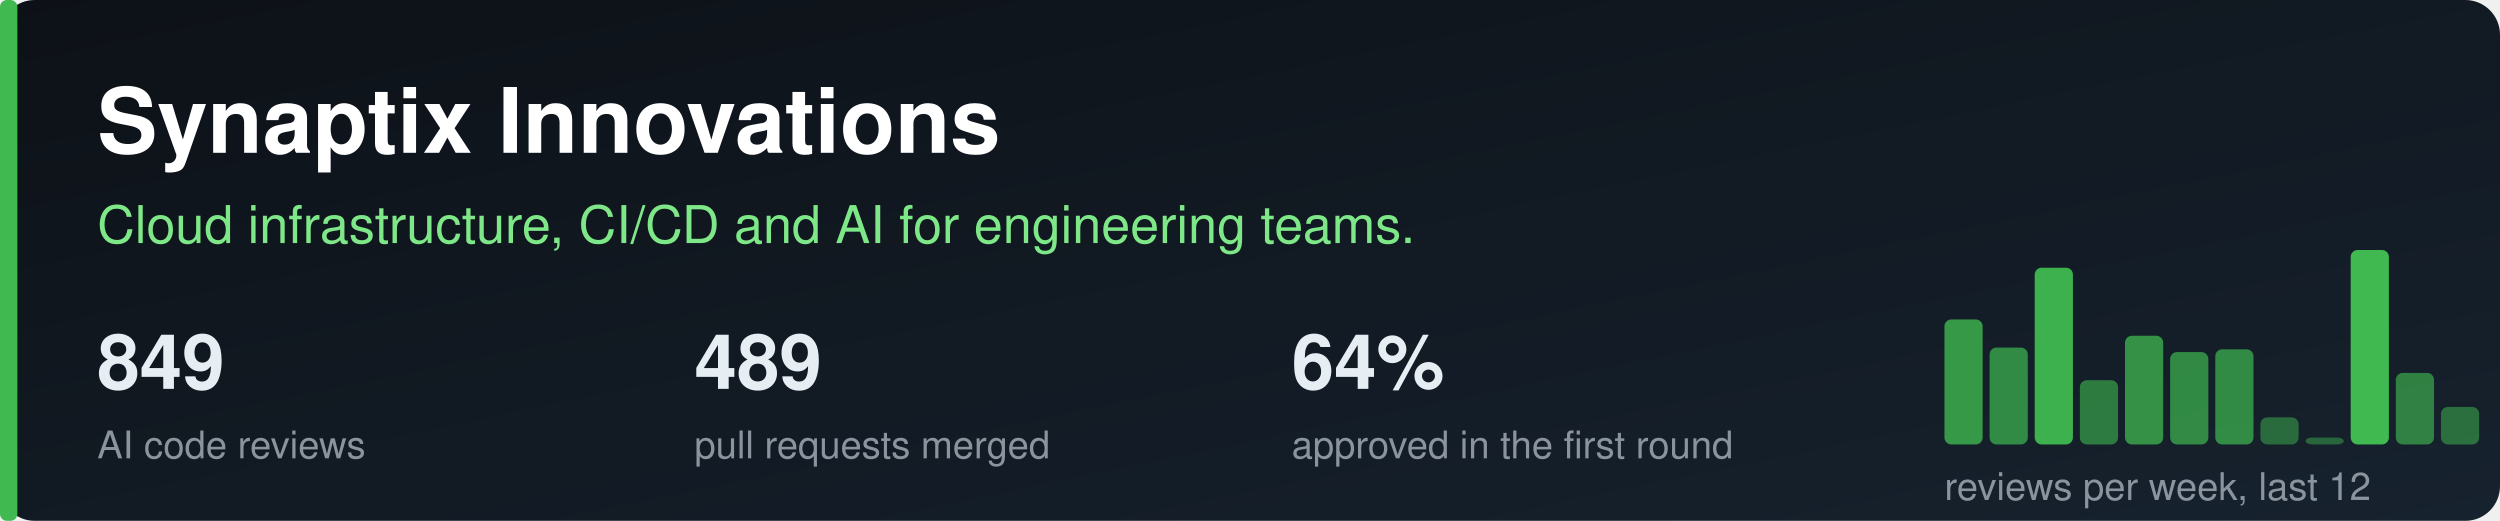
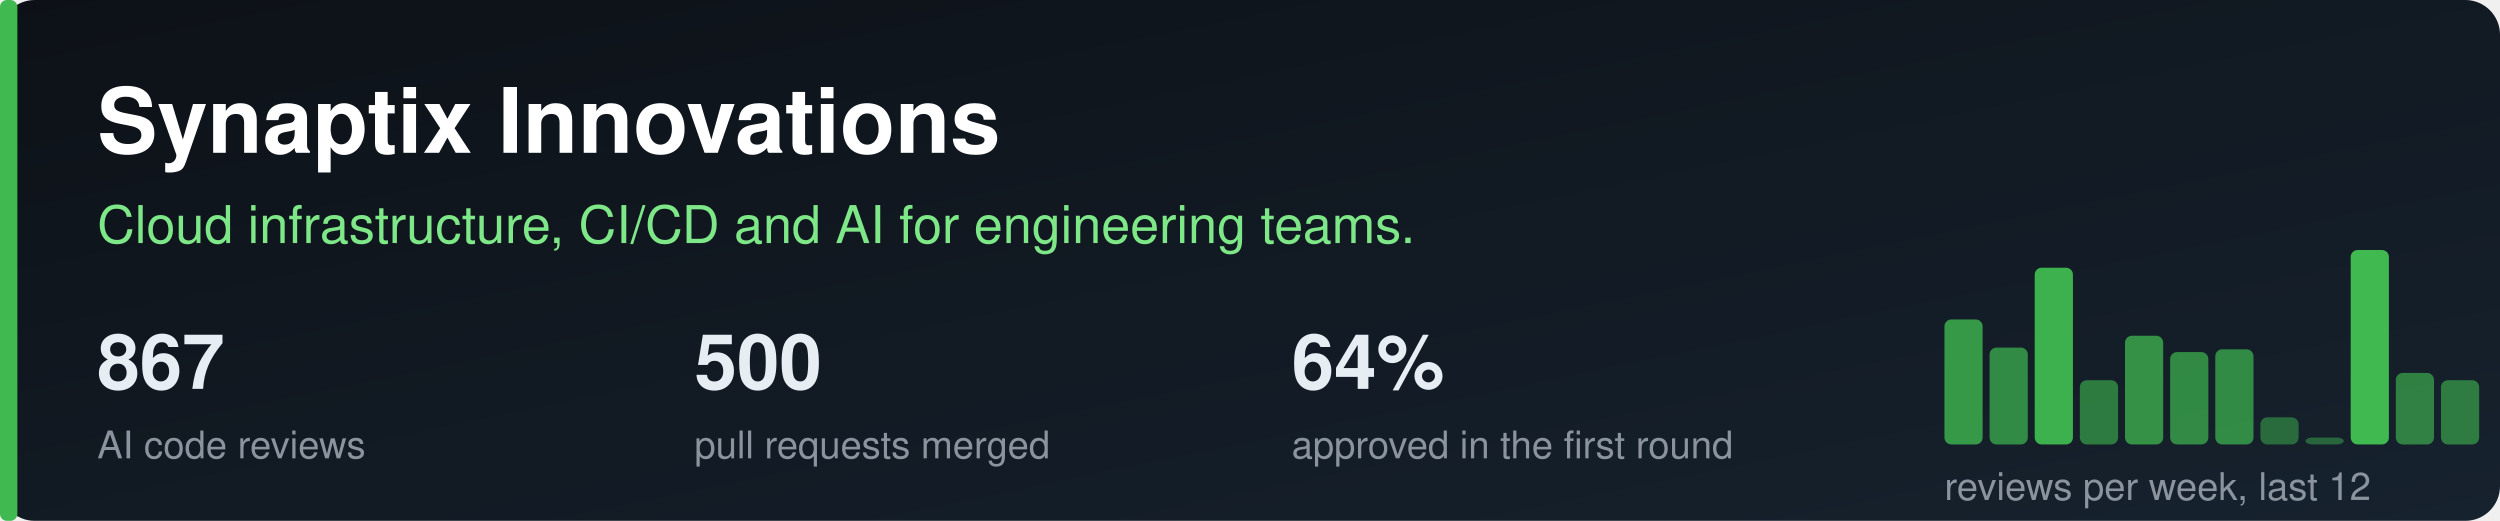
<svg xmlns="http://www.w3.org/2000/svg" width="720" height="150" viewBox="0 0 720 150" role="img" aria-label="Synaptix Innovations">
  <defs>
    <linearGradient id="g" x1="0" y1="0" x2="1" y2="1">
      <stop offset="0" stop-color="#0d1117" />
      <stop offset="1" stop-color="#16222e" />
    </linearGradient>
  </defs>
  <style>text{font-family:-apple-system,Segoe UI,Helvetica,Arial,sans-serif}.n{font-size:22px;font-weight:600;fill:#e6edf3}.l{font-size:11px;fill:#8b949e}</style>
  <rect width="720" height="150" rx="10" fill="url(#g)" />
  <rect x="0" y="0" width="5" height="150" rx="2" fill="#3fb950" />
  <text x="28" y="44" font-size="26" font-weight="700" fill="#ffffff">Synaptix Innovations</text>
  <text x="28" y="70" font-size="15" fill="#7ee787">Cloud infrastructure, CI/CD and AI for engineering teams.</text>
-   <text class="n" x="28" y="112">849</text>
+   <text class="n" x="28" y="112">867</text>
  <text class="l" x="28" y="132">AI code reviews</text>
-   <text class="n" x="200" y="112">489</text>
+   <text class="n" x="200" y="112">500</text>
  <text class="l" x="200" y="132">pull requests merged</text>
  <text class="n" x="372" y="112">64%</text>
  <text class="l" x="372" y="132">approved in the first round</text>
  <rect x="560" y="92.0" width="11" height="36.0" rx="2" fill="#3fb950" opacity="0.79" />
  <rect x="573" y="100.1" width="11" height="27.9" rx="2" fill="#3fb950" opacity="0.70" />
  <rect x="586" y="77.1" width="11" height="50.9" rx="2" fill="#3fb950" opacity="0.95" />
  <rect x="599" y="109.5" width="11" height="18.5" rx="2" fill="#3fb950" opacity="0.60" />
  <rect x="612" y="96.7" width="11" height="31.3" rx="2" fill="#3fb950" opacity="0.74" />
  <rect x="625" y="101.4" width="11" height="26.6" rx="2" fill="#3fb950" opacity="0.69" />
  <rect x="638" y="100.6" width="11" height="27.4" rx="2" fill="#3fb950" opacity="0.70" />
  <rect x="651" y="120.2" width="11" height="7.8" rx="2" fill="#3fb950" opacity="0.49" />
  <rect x="664" y="126.0" width="11" height="2.0" rx="2" fill="#3fb950" opacity="0.45" />
  <rect x="677" y="72.0" width="11" height="56.0" rx="2" fill="#3fb950" opacity="1.00" />
  <rect x="690" y="107.4" width="11" height="20.6" rx="2" fill="#3fb950" opacity="0.63" />
-   <rect x="703" y="117.2" width="11" height="10.8" rx="2" fill="#3fb950" opacity="0.52" />
+   <rect x="703" y="109.5" width="11" height="18.5" rx="2" fill="#3fb950" opacity="0.60" />
  <text class="l" x="560" y="144">reviews per week, last 12</text>
</svg>
